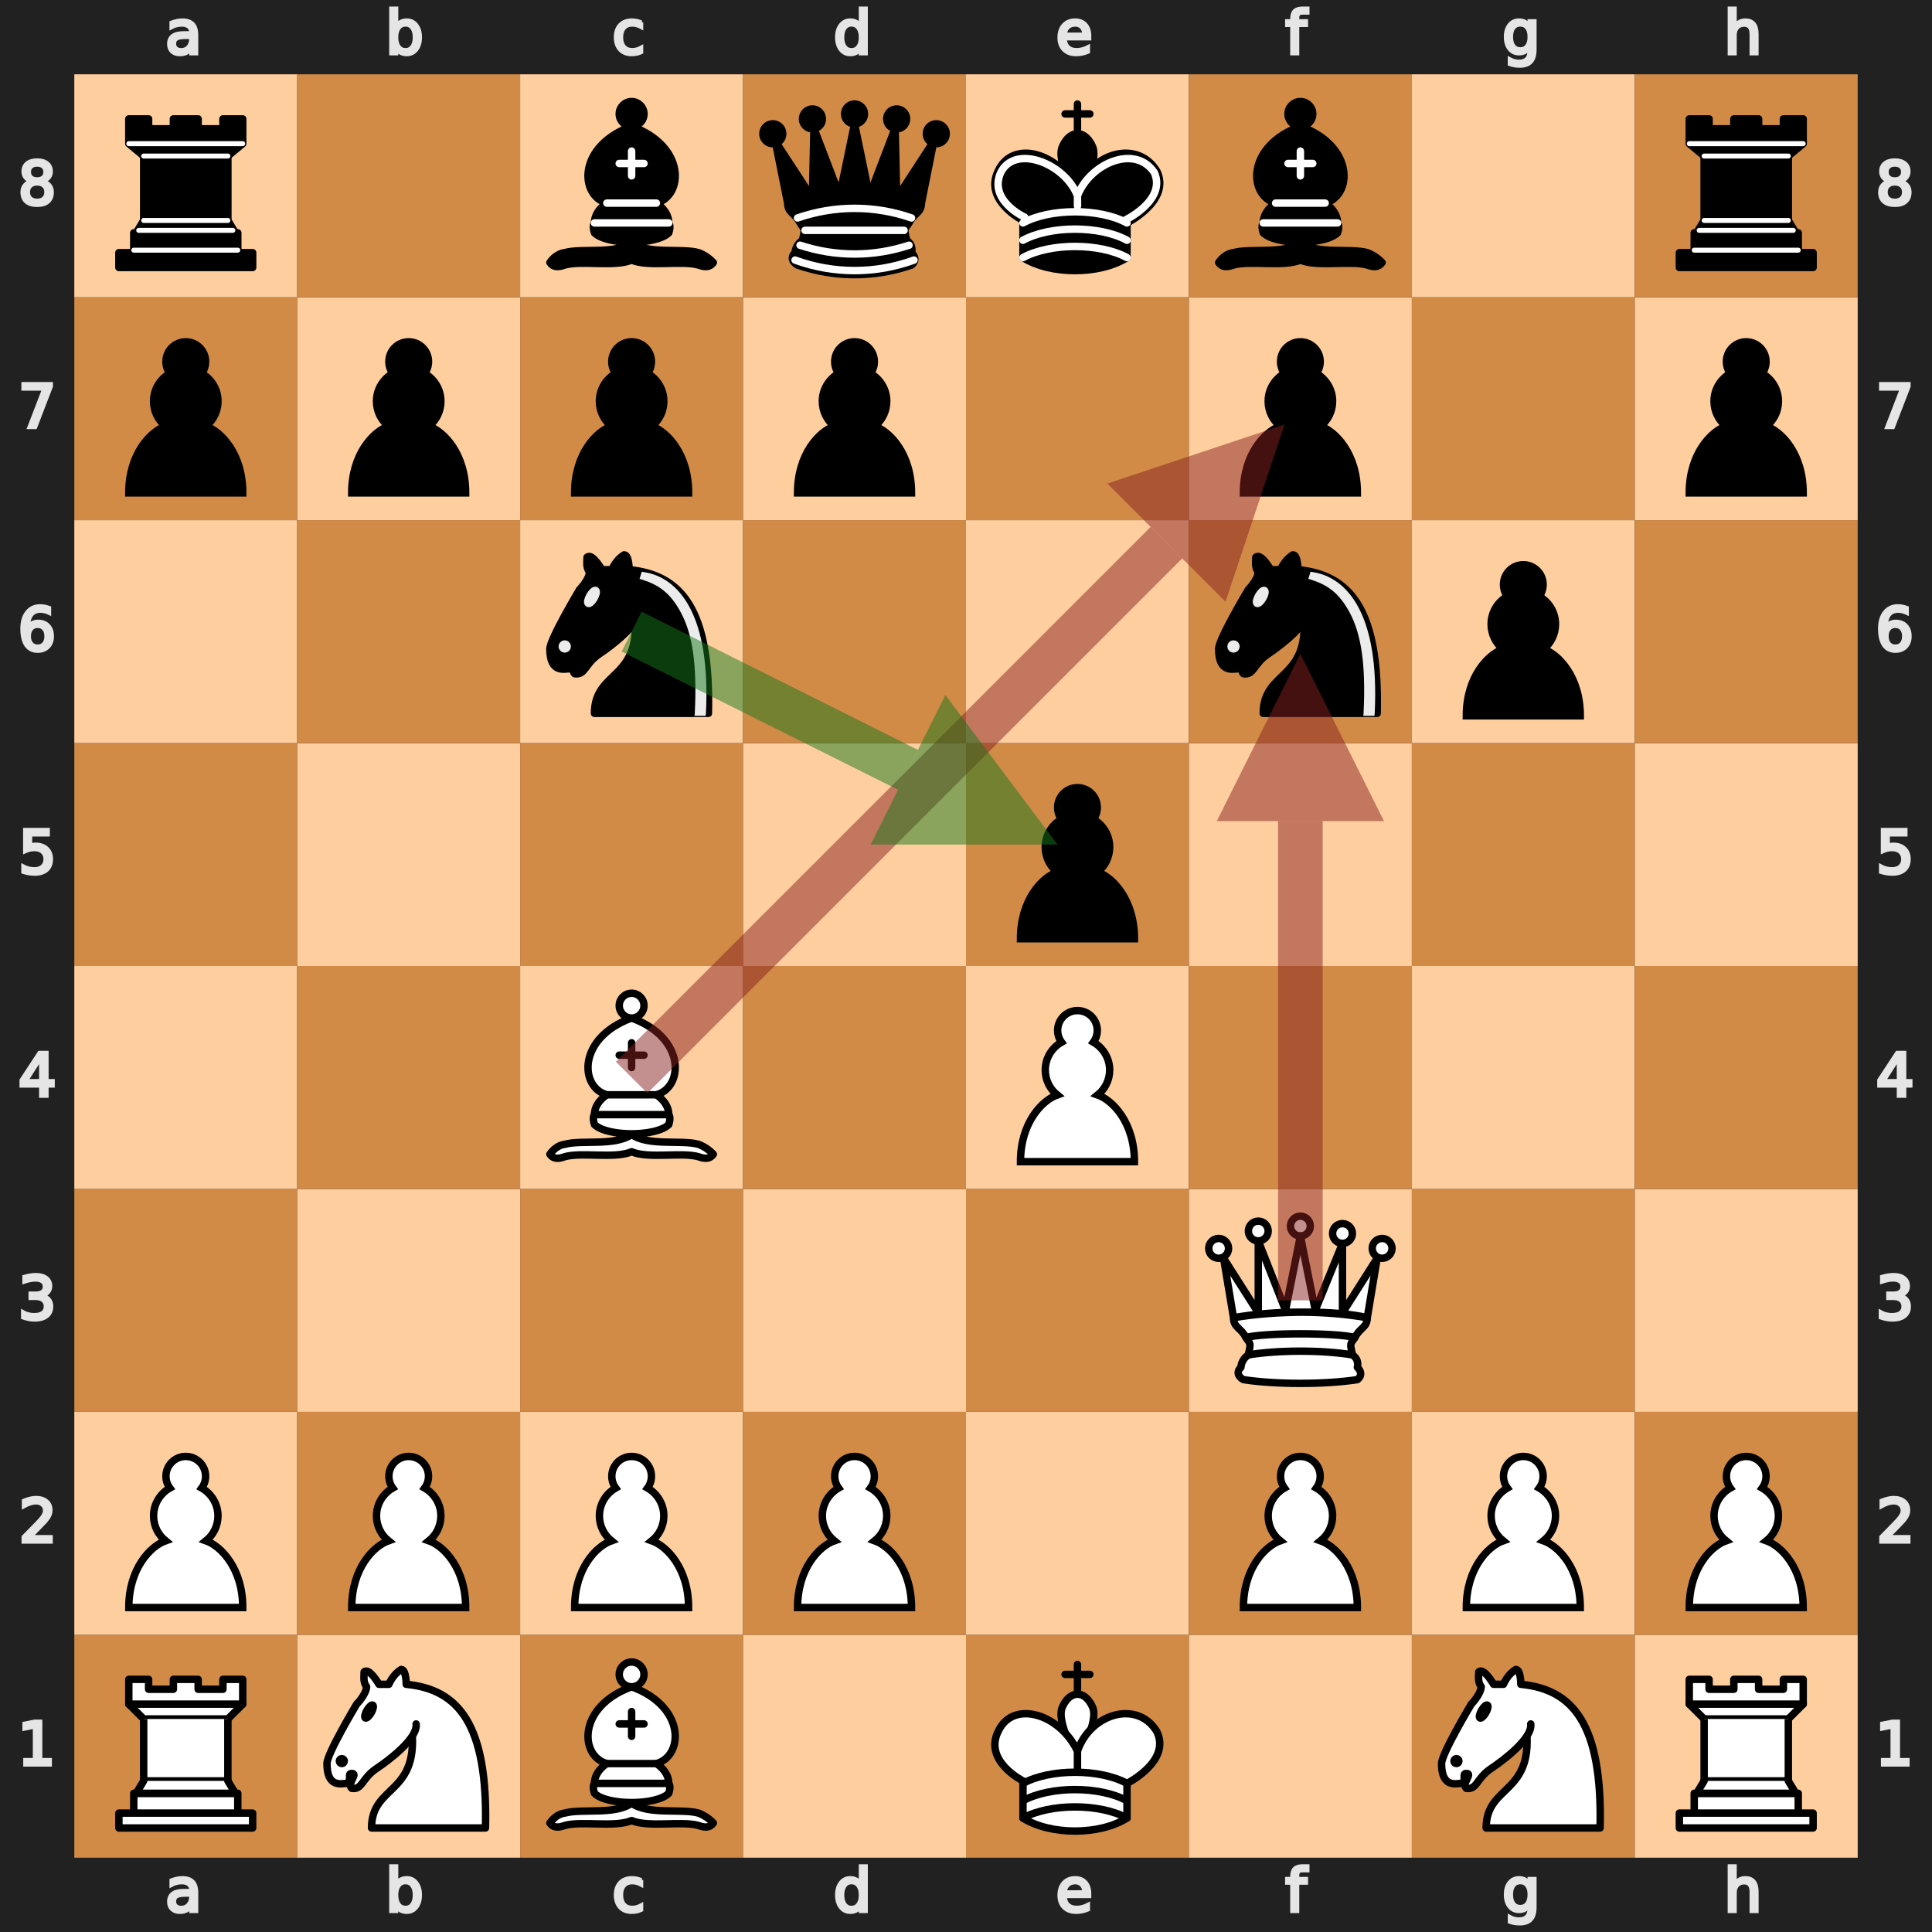
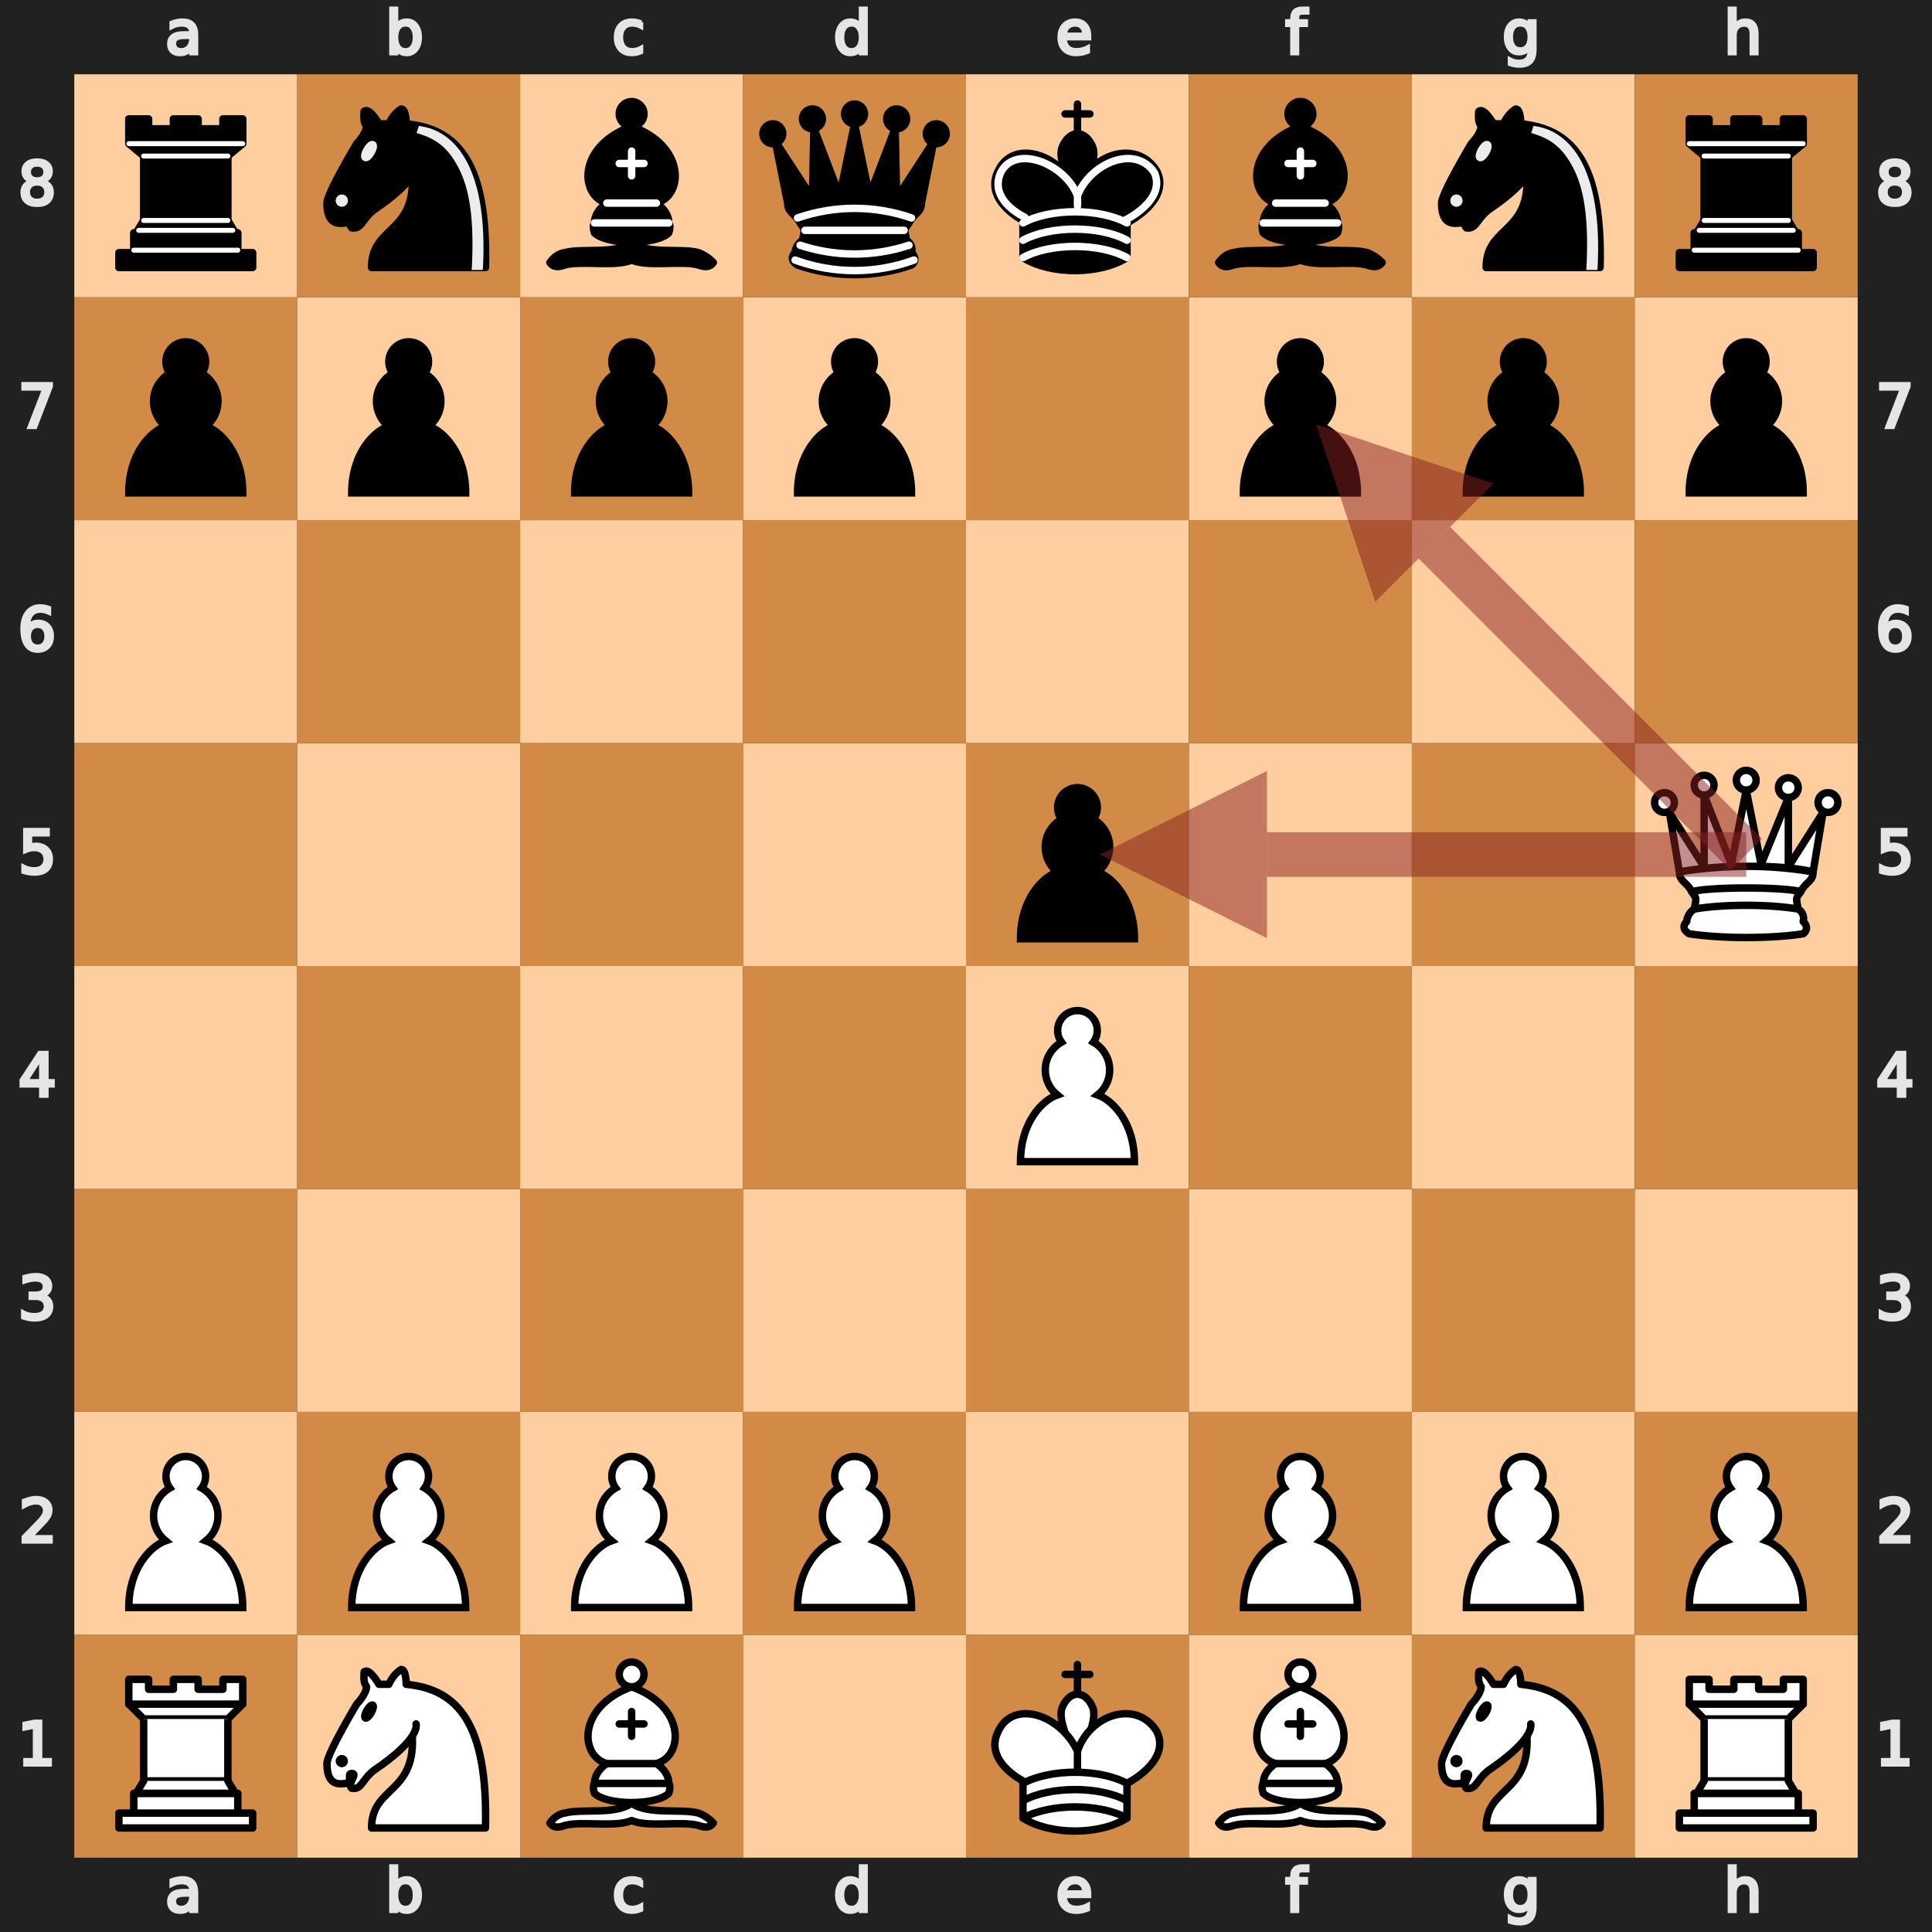
<svg xmlns="http://www.w3.org/2000/svg" xmlns:xlink="http://www.w3.org/1999/xlink" version="1.2" baseProfile="tiny" viewBox="0 0 390 390">
  <defs>
    <g id="white-pawn" class="white pawn">
      <path d="M22.5 9c-2.21 0-4 1.79-4 4 0 .89.29 1.71.78 2.38C17.33 16.5 16 18.59 16 21c0 2.03.94 3.84 2.41 5.03-3 1.06-7.41 5.55-7.41 13.47h23c0-7.92-4.41-12.41-7.41-13.47 1.47-1.19 2.41-3 2.41-5.03 0-2.41-1.33-4.5-3.28-5.62.49-.67.78-1.49.78-2.38 0-2.21-1.79-4-4-4z" fill="#fff" stroke="#000" stroke-width="1.5" stroke-linecap="round" />
    </g>
    <g id="white-knight" class="white knight" fill="none" fill-rule="evenodd" stroke="#000" stroke-width="1.5" stroke-linecap="round" stroke-linejoin="round">
      <path d="M 22,10 C 32.5,11 38.5,18 38,39 L 15,39 C 15,30 25,32.5 23,18" style="fill:#ffffff; stroke:#000000;" />
      <path d="M 24,18 C 24.38,20.91 18.45,25.37 16,27 C 13,29 13.18,31.34 11,31 C 9.958,30.06 12.41,27.96 11,28 C 10,28 11.19,29.23 10,30 C 9,30 5.997,31 6,26 C 6,24 12,14 12,14 C 12,14 13.89,12.1 14,10.5 C 13.27,9.506 13.5,8.5 13.5,7.5 C 14.5,6.5 16.5,10 16.5,10 L 18.5,10 C 18.5,10 19.28,8.008 21,7 C 22,7 22,10 22,10" style="fill:#ffffff; stroke:#000000;" />
      <path d="M 9.5 25.5 A 0.5 0.5 0 1 1 8.5,25.5 A 0.5 0.5 0 1 1 9.5 25.5 z" style="fill:#000000; stroke:#000000;" />
      <path d="M 15 15.5 A 0.5 1.5 0 1 1 14,15.5 A 0.5 1.5 0 1 1 15 15.5 z" transform="matrix(0.866,0.5,-0.5,0.866,9.693,-5.173)" style="fill:#000000; stroke:#000000;" />
    </g>
    <g id="white-bishop" class="white bishop" fill="none" fill-rule="evenodd" stroke="#000" stroke-width="1.5" stroke-linecap="round" stroke-linejoin="round">
      <g fill="#fff" stroke-linecap="butt">
        <path d="M9 36c3.39-.97 10.11.43 13.5-2 3.39 2.43 10.11 1.03 13.5 2 0 0 1.65.54 3 2-.68.97-1.65.99-3 .5-3.39-.97-10.11.46-13.5-1-3.39 1.46-10.11.03-13.5 1-1.354.49-2.323.47-3-.5 1.354-1.94 3-2 3-2zM15 32c2.5 2.5 12.5 2.5 15 0 .5-1.5 0-2 0-2 0-2.5-2.5-4-2.5-4 5.5-1.5 6-11.5-5-15.5-11 4-10.5 14-5 15.5 0 0-2.5 1.5-2.5 4 0 0-.5.5 0 2zM25 8a2.5 2.5 0 1 1-5 0 2.5 2.5 0 1 1 5 0z" />
      </g>
      <path d="M17.5 26h10M15 30h15m-7.5-14.5v5M20 18h5" stroke-linejoin="miter" />
    </g>
    <g id="white-rook" class="white rook" fill="#fff" fill-rule="evenodd" stroke="#000" stroke-width="1.5" stroke-linecap="round" stroke-linejoin="round">
      <path d="M9 39h27v-3H9v3zM12 36v-4h21v4H12zM11 14V9h4v2h5V9h5v2h5V9h4v5" stroke-linecap="butt" />
      <path d="M34 14l-3 3H14l-3-3" />
      <path d="M31 17v12.5H14V17" stroke-linecap="butt" stroke-linejoin="miter" />
      <path d="M31 29.5l1.5 2.5h-20l1.5-2.5" />
      <path d="M11 14h23" fill="none" stroke-linejoin="miter" />
    </g>
    <g id="white-queen" class="white queen" fill="#fff" fill-rule="evenodd" stroke="#000" stroke-width="1.5" stroke-linecap="round" stroke-linejoin="round">
      <path d="M8 12a2 2 0 1 1-4 0 2 2 0 1 1 4 0zM24.5 7.5a2 2 0 1 1-4 0 2 2 0 1 1 4 0zM41 12a2 2 0 1 1-4 0 2 2 0 1 1 4 0zM16 8.5a2 2 0 1 1-4 0 2 2 0 1 1 4 0zM33 9a2 2 0 1 1-4 0 2 2 0 1 1 4 0z" />
      <path d="M9 26c8.5-1.5 21-1.5 27 0l2-12-7 11V11l-5.5 13.5-3-15-3 15-5.5-14V25L7 14l2 12zM9 26c0 2 1.5 2 2.5 4 1 1.5 1 1 .5 3.5-1.5 1-1.5 2.5-1.5 2.5-1.5 1.5.5 2.5.5 2.5 6.5 1 16.5 1 23 0 0 0 1.5-1 0-2.5 0 0 .5-1.5-1-2.5-.5-2.5-.5-2 .5-3.5 1-2 2.5-2 2.5-4-8.5-1.5-18.5-1.5-27 0z" stroke-linecap="butt" />
      <path d="M11.5 30c3.5-1 18.5-1 22 0M12 33.5c6-1 15-1 21 0" fill="none" />
    </g>
    <g id="white-king" class="white king" fill="none" fill-rule="evenodd" stroke="#000" stroke-width="1.5" stroke-linecap="round" stroke-linejoin="round">
      <path d="M22.5 11.63V6M20 8h5" stroke-linejoin="miter" />
      <path d="M22.5 25s4.5-7.5 3-10.5c0 0-1-2.5-3-2.5s-3 2.5-3 2.5c-1.5 3 3 10.5 3 10.5" fill="#fff" stroke-linecap="butt" stroke-linejoin="miter" />
      <path d="M11.5 37c5.5 3.5 15.5 3.5 21 0v-7s9-4.5 6-10.5c-4-6.5-13.5-3.5-16 4V27v-3.5c-3.5-7.5-13-10.5-16-4-3 6 5 10 5 10V37z" fill="#fff" />
      <path d="M11.5 30c5.5-3 15.5-3 21 0m-21 3.5c5.5-3 15.5-3 21 0m-21 3.5c5.5-3 15.5-3 21 0" />
    </g>
    <g id="black-pawn" class="black pawn">
      <path d="M22.5 9c-2.21 0-4 1.79-4 4 0 .89.29 1.71.78 2.38C17.33 16.5 16 18.59 16 21c0 2.03.94 3.84 2.41 5.03-3 1.06-7.41 5.55-7.41 13.47h23c0-7.92-4.41-12.41-7.41-13.47 1.47-1.19 2.41-3 2.41-5.03 0-2.41-1.33-4.5-3.28-5.62.49-.67.78-1.49.78-2.38 0-2.21-1.79-4-4-4z" stroke="#000" stroke-width="1.5" stroke-linecap="round" />
    </g>
    <g id="black-knight" class="black knight" fill="none" fill-rule="evenodd" stroke="#000" stroke-width="1.5" stroke-linecap="round" stroke-linejoin="round">
      <path d="M 22,10 C 32.5,11 38.5,18 38,39 L 15,39 C 15,30 25,32.5 23,18" style="fill:#000000; stroke:#000000;" />
      <path d="M 24,18 C 24.38,20.91 18.45,25.37 16,27 C 13,29 13.18,31.34 11,31 C 9.958,30.06 12.41,27.96 11,28 C 10,28 11.19,29.23 10,30 C 9,30 5.997,31 6,26 C 6,24 12,14 12,14 C 12,14 13.89,12.1 14,10.5 C 13.27,9.506 13.5,8.5 13.5,7.5 C 14.5,6.5 16.5,10 16.5,10 L 18.5,10 C 18.5,10 19.28,8.008 21,7 C 22,7 22,10 22,10" style="fill:#000000; stroke:#000000;" />
      <path d="M 9.5 25.5 A 0.5 0.5 0 1 1 8.5,25.5 A 0.5 0.5 0 1 1 9.5 25.5 z" style="fill:#ececec; stroke:#ececec;" />
      <path d="M 15 15.5 A 0.5 1.5 0 1 1 14,15.5 A 0.5 1.5 0 1 1 15 15.5 z" transform="matrix(0.866,0.5,-0.5,0.866,9.693,-5.173)" style="fill:#ececec; stroke:#ececec;" />
      <path d="M 24.55,10.4 L 24.1,11.85 L 24.6,12 C 27.75,13 30.25,14.49 32.5,18.75 C 34.75,23.01 35.75,29.06 35.25,39 L 35.2,39.5 L 37.45,39.5 L 37.5,39 C 38,28.94 36.62,22.15 34.25,17.66 C 31.88,13.17 28.46,11.02 25.06,10.5 L 24.55,10.4 z " style="fill:#ececec; stroke:none;" />
    </g>
    <g id="black-bishop" class="black bishop" fill="none" fill-rule="evenodd" stroke="#000" stroke-width="1.5" stroke-linecap="round" stroke-linejoin="round">
      <path d="M9 36c3.39-.97 10.11.43 13.5-2 3.39 2.43 10.11 1.03 13.5 2 0 0 1.65.54 3 2-.68.97-1.65.99-3 .5-3.39-.97-10.11.46-13.5-1-3.39 1.46-10.11.03-13.5 1-1.354.49-2.323.47-3-.5 1.354-1.94 3-2 3-2zm6-4c2.5 2.5 12.5 2.5 15 0 .5-1.5 0-2 0-2 0-2.5-2.5-4-2.5-4 5.5-1.5 6-11.5-5-15.5-11 4-10.5 14-5 15.5 0 0-2.5 1.5-2.5 4 0 0-.5.5 0 2zM25 8a2.5 2.5 0 1 1-5 0 2.5 2.5 0 1 1 5 0z" fill="#000" stroke-linecap="butt" />
      <path d="M17.5 26h10M15 30h15m-7.5-14.5v5M20 18h5" stroke="#fff" stroke-linejoin="miter" />
    </g>
    <g id="black-rook" class="black rook" fill="#000" fill-rule="evenodd" stroke="#000" stroke-width="1.5" stroke-linecap="round" stroke-linejoin="round">
      <path d="M9 39h27v-3H9v3zM12.5 32l1.5-2.5h17l1.5 2.5h-20zM12 36v-4h21v4H12z" stroke-linecap="butt" />
      <path d="M14 29.5v-13h17v13H14z" stroke-linecap="butt" stroke-linejoin="miter" />
      <path d="M14 16.5L11 14h23l-3 2.5H14zM11 14V9h4v2h5V9h5v2h5V9h4v5H11z" stroke-linecap="butt" />
      <path d="M12 35.5h21M13 31.5h19M14 29.5h17M14 16.5h17M11 14h23" fill="none" stroke="#fff" stroke-width="1" stroke-linejoin="miter" />
    </g>
    <g id="black-queen" class="black queen" fill="#000" fill-rule="evenodd" stroke="#000" stroke-width="1.5" stroke-linecap="round" stroke-linejoin="round">
      <g fill="#000" stroke="none">
        <circle cx="6" cy="12" r="2.75" />
        <circle cx="14" cy="9" r="2.75" />
        <circle cx="22.5" cy="8" r="2.75" />
        <circle cx="31" cy="9" r="2.75" />
        <circle cx="39" cy="12" r="2.75" />
      </g>
      <path d="M9 26c8.5-1.5 21-1.5 27 0l2.5-12.5L31 25l-.3-14.1-5.2 13.6-3-14.5-3 14.5-5.2-13.6L14 25 6.5 13.5 9 26zM9 26c0 2 1.5 2 2.5 4 1 1.5 1 1 .5 3.5-1.5 1-1.5 2.5-1.5 2.5-1.5 1.5.5 2.5.5 2.5 6.5 1 16.5 1 23 0 0 0 1.5-1 0-2.5 0 0 .5-1.5-1-2.5-.5-2.5-.5-2 .5-3.5 1-2 2.5-2 2.5-4-8.5-1.5-18.5-1.5-27 0z" stroke-linecap="butt" />
      <path d="M11 38.5a35 35 1 0 0 23 0" fill="none" stroke-linecap="butt" />
      <path d="M11 29a35 35 1 0 1 23 0M12.5 31.5h20M11.5 34.5a35 35 1 0 0 22 0M10.5 37.5a35 35 1 0 0 24 0" fill="none" stroke="#fff" />
    </g>
    <g id="black-king" class="black king" fill="none" fill-rule="evenodd" stroke="#000" stroke-width="1.5" stroke-linecap="round" stroke-linejoin="round">
      <path d="M22.5 11.63V6" stroke-linejoin="miter" />
      <path d="M22.5 25s4.5-7.5 3-10.5c0 0-1-2.5-3-2.5s-3 2.5-3 2.5c-1.5 3 3 10.5 3 10.5" fill="#000" stroke-linecap="butt" stroke-linejoin="miter" />
      <path d="M11.5 37c5.5 3.5 15.5 3.5 21 0v-7s9-4.5 6-10.5c-4-6.5-13.5-3.5-16 4V27v-3.5c-3.5-7.5-13-10.5-16-4-3 6 5 10 5 10V37z" fill="#000" />
      <path d="M20 8h5" stroke-linejoin="miter" />
      <path d="M32 29.5s8.5-4 6.03-9.65C34.15 14 25 18 22.5 24.5l.01 2.1-.01-2.1C20 18 9.906 14 6.997 19.85c-2.497 5.65 4.853 9 4.853 9M11.5 30c5.5-3 15.5-3 21 0m-21 3.5c5.5-3 15.5-3 21 0m-21 3.5c5.5-3 15.5-3 21 0" stroke="#fff" />
    </g>
  </defs>
  <rect x="0" y="0" width="390" height="390" fill="#212121" />
  <g transform="translate(20, 0) scale(0.75, 0.75)" fill="#e5e5e5" stroke="#e5e5e5">
    <path d="M23.328 10.016q-1.742 0-2.414.398-.672.398-.672 1.36 0 .765.5 1.218.508.445 1.375.445 1.196 0 1.914-.843.727-.852.727-2.258v-.32zm2.867-.594v4.992h-1.437v-1.328q-.492.797-1.227 1.18-.734.375-1.797.375-1.343 0-2.14-.75-.79-.758-.79-2.024 0-1.476.985-2.226.992-.75 2.953-.75h2.016V8.75q0-.992-.656-1.531-.649-.547-1.829-.547-.75 0-1.46.18-.711.18-1.368.539V6.062q.79-.304 1.532-.453.742-.156 1.445-.156 1.898 0 2.836.984.937.985.937 2.985z" />
  </g>
  <g transform="translate(20, 375) scale(0.75, 0.75)" fill="#e5e5e5" stroke="#e5e5e5">
    <path d="M23.328 10.016q-1.742 0-2.414.398-.672.398-.672 1.36 0 .765.5 1.218.508.445 1.375.445 1.196 0 1.914-.843.727-.852.727-2.258v-.32zm2.867-.594v4.992h-1.437v-1.328q-.492.797-1.227 1.18-.734.375-1.797.375-1.343 0-2.14-.75-.79-.758-.79-2.024 0-1.476.985-2.226.992-.75 2.953-.75h2.016V8.75q0-.992-.656-1.531-.649-.547-1.829-.547-.75 0-1.46.18-.711.18-1.368.539V6.062q.79-.304 1.532-.453.742-.156 1.445-.156 1.898 0 2.836.984.937.985.937 2.985z" />
  </g>
  <g transform="translate(65, 0) scale(0.75, 0.75)" fill="#e5e5e5" stroke="#e5e5e5">
    <path d="M24.922 10.047q0-1.586-.656-2.485-.649-.906-1.79-.906-1.14 0-1.796.906-.649.899-.649 2.485 0 1.586.649 2.492.656.898 1.797.898 1.14 0 1.789-.898.656-.906.656-2.492zm-4.89-3.055q.452-.781 1.14-1.156.695-.383 1.656-.383 1.594 0 2.586 1.266 1 1.265 1 3.328 0 2.062-1 3.328-.992 1.266-2.586 1.266-.96 0-1.656-.375-.688-.383-1.14-1.164v1.312h-1.446V2.258h1.445z" />
  </g>
  <g transform="translate(65, 375) scale(0.75, 0.75)" fill="#e5e5e5" stroke="#e5e5e5">
    <path d="M24.922 10.047q0-1.586-.656-2.485-.649-.906-1.79-.906-1.14 0-1.796.906-.649.899-.649 2.485 0 1.586.649 2.492.656.898 1.797.898 1.14 0 1.789-.898.656-.906.656-2.492zm-4.89-3.055q.452-.781 1.14-1.156.695-.383 1.656-.383 1.594 0 2.586 1.266 1 1.265 1 3.328 0 2.062-1 3.328-.992 1.266-2.586 1.266-.96 0-1.656-.375-.688-.383-1.14-1.164v1.312h-1.446V2.258h1.445z" />
  </g>
  <g transform="translate(110, 0) scale(0.75, 0.75)" fill="#e5e5e5" stroke="#e5e5e5">
    <path d="M25.96 6v1.344q-.608-.336-1.226-.5-.609-.172-1.234-.172-1.398 0-2.172.89-.773.883-.773 2.485 0 1.601.773 2.492.774.883 2.172.883.625 0 1.234-.164.618-.172 1.227-.508v1.328q-.602.281-1.25.422-.64.14-1.367.14-1.977 0-3.14-1.242-1.165-1.242-1.165-3.351 0-2.14 1.172-3.367 1.18-1.227 3.227-1.227.664 0 1.296.14.633.134 1.227.407z" />
  </g>
  <g transform="translate(110, 375) scale(0.75, 0.75)" fill="#e5e5e5" stroke="#e5e5e5">
    <path d="M25.96 6v1.344q-.608-.336-1.226-.5-.609-.172-1.234-.172-1.398 0-2.172.89-.773.883-.773 2.485 0 1.601.773 2.492.774.883 2.172.883.625 0 1.234-.164.618-.172 1.227-.508v1.328q-.602.281-1.25.422-.64.14-1.367.14-1.977 0-3.14-1.242-1.165-1.242-1.165-3.351 0-2.14 1.172-3.367 1.18-1.227 3.227-1.227.664 0 1.296.14.633.134 1.227.407z" />
  </g>
  <g transform="translate(155, 0) scale(0.75, 0.75)" fill="#e5e5e5" stroke="#e5e5e5">
    <path d="M24.973 6.992V2.258h1.437v12.156h-1.437v-1.312q-.453.78-1.149 1.164-.687.375-1.656.375-1.586 0-2.586-1.266-.992-1.266-.992-3.328 0-2.063.992-3.328 1-1.266 2.586-1.266.969 0 1.656.383.696.375 1.149 1.156zm-4.899 3.055q0 1.586.649 2.492.656.898 1.797.898 1.14 0 1.796-.898.657-.906.657-2.492 0-1.586-.657-2.485-.656-.906-1.796-.906-1.141 0-1.797.906-.649.899-.649 2.485z" />
  </g>
  <g transform="translate(155, 375) scale(0.75, 0.75)" fill="#e5e5e5" stroke="#e5e5e5">
    <path d="M24.973 6.992V2.258h1.437v12.156h-1.437v-1.312q-.453.78-1.149 1.164-.687.375-1.656.375-1.586 0-2.586-1.266-.992-1.266-.992-3.328 0-2.063.992-3.328 1-1.266 2.586-1.266.969 0 1.656.383.696.375 1.149 1.156zm-4.899 3.055q0 1.586.649 2.492.656.898 1.797.898 1.14 0 1.796-.898.657-.906.657-2.492 0-1.586-.657-2.485-.656-.906-1.796-.906-1.141 0-1.797.906-.649.899-.649 2.485z" />
  </g>
  <g transform="translate(200, 0) scale(0.75, 0.75)" fill="#e5e5e5" stroke="#e5e5e5">
    <path d="M26.555 9.68v.703h-6.61q.094 1.484.89 2.265.806.774 2.235.774.828 0 1.602-.203.781-.203 1.547-.61v1.36q-.774.328-1.586.5-.813.172-1.649.172-2.093 0-3.32-1.22-1.219-1.218-1.219-3.296 0-2.148 1.157-3.406 1.164-1.266 3.132-1.266 1.766 0 2.79 1.14 1.03 1.134 1.03 3.087zm-1.438-.422q-.015-1.18-.664-1.883-.64-.703-1.703-.703-1.203 0-1.93.68-.718.68-.828 1.914z" />
  </g>
  <g transform="translate(200, 375) scale(0.75, 0.75)" fill="#e5e5e5" stroke="#e5e5e5">
    <path d="M26.555 9.68v.703h-6.61q.094 1.484.89 2.265.806.774 2.235.774.828 0 1.602-.203.781-.203 1.547-.61v1.36q-.774.328-1.586.5-.813.172-1.649.172-2.093 0-3.32-1.22-1.219-1.218-1.219-3.296 0-2.148 1.157-3.406 1.164-1.266 3.132-1.266 1.766 0 2.79 1.14 1.03 1.134 1.03 3.087zm-1.438-.422q-.015-1.18-.664-1.883-.64-.703-1.703-.703-1.203 0-1.93.68-.718.68-.828 1.914z" />
  </g>
  <g transform="translate(245, 0) scale(0.75, 0.75)" fill="#e5e5e5" stroke="#e5e5e5">
    <path d="M25.285 2.258v1.195H23.91q-.773 0-1.078.313-.297.312-.297 1.125v.773h2.367v1.117h-2.367v7.633H21.09V6.781h-1.375V5.664h1.375v-.61q0-1.46.68-2.124.68-.672 2.156-.672z" />
  </g>
  <g transform="translate(245, 375) scale(0.75, 0.75)" fill="#e5e5e5" stroke="#e5e5e5">
    <path d="M25.285 2.258v1.195H23.91q-.773 0-1.078.313-.297.312-.297 1.125v.773h2.367v1.117h-2.367v7.633H21.09V6.781h-1.375V5.664h1.375v-.61q0-1.46.68-2.124.68-.672 2.156-.672z" />
  </g>
  <g transform="translate(290, 0) scale(0.75, 0.75)" fill="#e5e5e5" stroke="#e5e5e5">
    <path d="M24.973 9.937q0-1.562-.649-2.421-.64-.86-1.804-.86-1.157 0-1.805.86-.64.859-.64 2.421 0 1.555.64 2.415.648.859 1.805.859 1.164 0 1.804-.86.649-.859.649-2.414zm1.437 3.391q0 2.234-.992 3.32-.992 1.094-3.04 1.094-.757 0-1.429-.117-.672-.11-1.304-.344v-1.398q.632.344 1.25.508.617.164 1.257.164 1.414 0 2.118-.743.703-.734.703-2.226v-.711q-.446.773-1.141 1.156-.695.383-1.664.383-1.61 0-2.594-1.227-.984-1.226-.984-3.25 0-2.03.984-3.257.985-1.227 2.594-1.227.969 0 1.664.383t1.14 1.156V5.664h1.438z" />
  </g>
  <g transform="translate(290, 375) scale(0.75, 0.75)" fill="#e5e5e5" stroke="#e5e5e5">
    <path d="M24.973 9.937q0-1.562-.649-2.421-.64-.86-1.804-.86-1.157 0-1.805.86-.64.859-.64 2.421 0 1.555.64 2.415.648.859 1.805.859 1.164 0 1.804-.86.649-.859.649-2.414zm1.437 3.391q0 2.234-.992 3.32-.992 1.094-3.04 1.094-.757 0-1.429-.117-.672-.11-1.304-.344v-1.398q.632.344 1.25.508.617.164 1.257.164 1.414 0 2.118-.743.703-.734.703-2.226v-.711q-.446.773-1.141 1.156-.695.383-1.664.383-1.61 0-2.594-1.227-.984-1.226-.984-3.25 0-2.03.984-3.257.985-1.227 2.594-1.227.969 0 1.664.383t1.14 1.156V5.664h1.438z" />
  </g>
  <g transform="translate(335, 0) scale(0.75, 0.75)" fill="#e5e5e5" stroke="#e5e5e5">
    <path d="M26.164 9.133v5.281h-1.437V9.18q0-1.243-.485-1.86-.484-.617-1.453-.617-1.164 0-1.836.742-.672.742-.672 2.024v4.945h-1.445V2.258h1.445v4.765q.516-.789 1.211-1.18.703-.39 1.617-.39 1.508 0 2.282.938.773.93.773 2.742z" />
  </g>
  <g transform="translate(335, 375) scale(0.75, 0.75)" fill="#e5e5e5" stroke="#e5e5e5">
    <path d="M26.164 9.133v5.281h-1.437V9.18q0-1.243-.485-1.86-.484-.617-1.453-.617-1.164 0-1.836.742-.672.742-.672 2.024v4.945h-1.445V2.258h1.445v4.765q.516-.789 1.211-1.18.703-.39 1.617-.39 1.508 0 2.282.938.773.93.773 2.742z" />
  </g>
  <g transform="translate(0, 335) scale(0.75, 0.75)" fill="#e5e5e5" stroke="#e5e5e5">
    <path d="M6.754 26.996h2.578v-8.898l-2.805.562v-1.437l2.79-.563h1.578v10.336h2.578v1.328h-6.72z" />
  </g>
  <g transform="translate(375, 335) scale(0.75, 0.75)" fill="#e5e5e5" stroke="#e5e5e5">
    <path d="M6.754 26.996h2.578v-8.898l-2.805.562v-1.437l2.79-.563h1.578v10.336h2.578v1.328h-6.72z" />
  </g>
  <g transform="translate(0, 290) scale(0.75, 0.75)" fill="#e5e5e5" stroke="#e5e5e5">
    <path d="M8.195 26.996h5.508v1.328H6.297v-1.328q.898-.93 2.445-2.492 1.555-1.57 1.953-2.024.758-.851 1.055-1.437.305-.594.305-1.164 0-.93-.657-1.516-.648-.586-1.695-.586-.742 0-1.57.258-.82.258-1.758.781v-1.593q.953-.383 1.781-.578.828-.196 1.516-.196 1.812 0 2.89.906 1.079.907 1.079 2.422 0 .72-.274 1.368-.265.64-.976 1.515-.196.227-1.243 1.313-1.046 1.078-2.953 3.023z" />
  </g>
  <g transform="translate(375, 290) scale(0.75, 0.75)" fill="#e5e5e5" stroke="#e5e5e5">
    <path d="M8.195 26.996h5.508v1.328H6.297v-1.328q.898-.93 2.445-2.492 1.555-1.57 1.953-2.024.758-.851 1.055-1.437.305-.594.305-1.164 0-.93-.657-1.516-.648-.586-1.695-.586-.742 0-1.57.258-.82.258-1.758.781v-1.593q.953-.383 1.781-.578.828-.196 1.516-.196 1.812 0 2.89.906 1.079.907 1.079 2.422 0 .72-.274 1.368-.265.64-.976 1.515-.196.227-1.243 1.313-1.046 1.078-2.953 3.023z" />
  </g>
  <g transform="translate(0, 245) scale(0.75, 0.75)" fill="#e5e5e5" stroke="#e5e5e5">
    <path d="M11.434 22.035q1.132.242 1.765 1.008.64.766.64 1.89 0 1.727-1.187 2.672-1.187.946-3.375.946-.734 0-1.515-.149-.774-.14-1.602-.43V26.45q.656.383 1.438.578.78.196 1.632.196 1.485 0 2.258-.586.782-.586.782-1.703 0-1.032-.727-1.61-.719-.586-2.008-.586h-1.36v-1.297h1.423q1.164 0 1.78-.46.618-.47.618-1.344 0-.899-.64-1.375-.633-.485-1.82-.485-.65 0-1.391.141-.743.14-1.633.437V16.95q.898-.25 1.68-.375.788-.125 1.484-.125 1.797 0 2.844.82 1.046.813 1.046 2.204 0 .968-.554 1.64-.555.664-1.578.922z" />
  </g>
  <g transform="translate(375, 245) scale(0.75, 0.75)" fill="#e5e5e5" stroke="#e5e5e5">
    <path d="M11.434 22.035q1.132.242 1.765 1.008.64.766.64 1.89 0 1.727-1.187 2.672-1.187.946-3.375.946-.734 0-1.515-.149-.774-.14-1.602-.43V26.45q.656.383 1.438.578.78.196 1.632.196 1.485 0 2.258-.586.782-.586.782-1.703 0-1.032-.727-1.61-.719-.586-2.008-.586h-1.36v-1.297h1.423q1.164 0 1.78-.46.618-.47.618-1.344 0-.899-.64-1.375-.633-.485-1.82-.485-.65 0-1.391.141-.743.14-1.633.437V16.95q.898-.25 1.68-.375.788-.125 1.484-.125 1.797 0 2.844.82 1.046.813 1.046 2.204 0 .968-.554 1.64-.555.664-1.578.922z" />
  </g>
  <g transform="translate(0, 200) scale(0.75, 0.75)" fill="#e5e5e5" stroke="#e5e5e5">
    <path d="M11.016 18.035L7.03 24.262h3.985zm-.414-1.375h1.984v7.602h1.664v1.312h-1.664v2.75h-1.57v-2.75H5.75v-1.523z" />
  </g>
  <g transform="translate(375, 200) scale(0.75, 0.75)" fill="#e5e5e5" stroke="#e5e5e5">
    <path d="M11.016 18.035L7.03 24.262h3.985zm-.414-1.375h1.984v7.602h1.664v1.312h-1.664v2.75h-1.57v-2.75H5.75v-1.523z" />
  </g>
  <g transform="translate(0, 155) scale(0.75, 0.75)" fill="#e5e5e5" stroke="#e5e5e5">
    <path d="M6.719 16.66h6.195v1.328h-4.75v2.86q.344-.118.688-.172.343-.063.687-.063 1.953 0 3.094 1.07 1.14 1.07 1.14 2.899 0 1.883-1.171 2.93-1.172 1.039-3.305 1.039-.735 0-1.5-.125-.758-.125-1.57-.375v-1.586q.703.383 1.453.57.75.188 1.586.188 1.351 0 2.14-.711.79-.711.79-1.93 0-1.219-.79-1.93-.789-.71-2.14-.71-.633 0-1.266.14-.625.14-1.281.438z" />
  </g>
  <g transform="translate(375, 155) scale(0.75, 0.75)" fill="#e5e5e5" stroke="#e5e5e5">
    <path d="M6.719 16.66h6.195v1.328h-4.75v2.86q.344-.118.688-.172.343-.063.687-.063 1.953 0 3.094 1.07 1.14 1.07 1.14 2.899 0 1.883-1.171 2.93-1.172 1.039-3.305 1.039-.735 0-1.5-.125-.758-.125-1.57-.375v-1.586q.703.383 1.453.57.75.188 1.586.188 1.351 0 2.14-.711.79-.711.79-1.93 0-1.219-.79-1.93-.789-.71-2.14-.71-.633 0-1.266.14-.625.14-1.281.438z" />
  </g>
  <g transform="translate(0, 110) scale(0.75, 0.75)" fill="#e5e5e5" stroke="#e5e5e5">
    <path d="M10.137 21.863q-1.063 0-1.688.727-.617.726-.617 1.992 0 1.258.617 1.992.625.727 1.688.727 1.062 0 1.68-.727.624-.734.624-1.992 0-1.266-.625-1.992-.617-.727-1.68-.727zm3.133-4.945v1.437q-.594-.28-1.204-.43-.601-.148-1.195-.148-1.562 0-2.39 1.055-.82 1.055-.938 3.188.46-.68 1.156-1.04.696-.367 1.531-.367 1.758 0 2.774 1.07 1.023 1.063 1.023 2.899 0 1.797-1.062 2.883-1.063 1.086-2.828 1.086-2.024 0-3.094-1.547-1.07-1.555-1.07-4.5 0-2.766 1.312-4.406 1.313-1.649 3.524-1.649.593 0 1.195.117.61.118 1.266.352z" />
  </g>
  <g transform="translate(375, 110) scale(0.75, 0.75)" fill="#e5e5e5" stroke="#e5e5e5">
    <path d="M10.137 21.863q-1.063 0-1.688.727-.617.726-.617 1.992 0 1.258.617 1.992.625.727 1.688.727 1.062 0 1.68-.727.624-.734.624-1.992 0-1.266-.625-1.992-.617-.727-1.68-.727zm3.133-4.945v1.437q-.594-.28-1.204-.43-.601-.148-1.195-.148-1.562 0-2.39 1.055-.82 1.055-.938 3.188.46-.68 1.156-1.04.696-.367 1.531-.367 1.758 0 2.774 1.07 1.023 1.063 1.023 2.899 0 1.797-1.062 2.883-1.063 1.086-2.828 1.086-2.024 0-3.094-1.547-1.07-1.555-1.07-4.5 0-2.766 1.312-4.406 1.313-1.649 3.524-1.649.593 0 1.195.117.61.118 1.266.352z" />
  </g>
  <g transform="translate(0, 65) scale(0.75, 0.75)" fill="#e5e5e5" stroke="#e5e5e5">
    <path d="M6.25 16.66h7.5v.672L9.516 28.324H7.867l3.985-10.336H6.25z" />
  </g>
  <g transform="translate(375, 65) scale(0.75, 0.75)" fill="#e5e5e5" stroke="#e5e5e5">
    <path d="M6.25 16.66h7.5v.672L9.516 28.324H7.867l3.985-10.336H6.25z" />
  </g>
  <g transform="translate(0, 20) scale(0.75, 0.75)" fill="#e5e5e5" stroke="#e5e5e5">
    <path d="M10 22.785q-1.125 0-1.773.602-.641.601-.641 1.656t.64 1.656q.649.602 1.774.602t1.773-.602q.649-.61.649-1.656 0-1.055-.649-1.656-.64-.602-1.773-.602zm-1.578-.672q-1.016-.25-1.586-.945-.563-.695-.563-1.695 0-1.399.993-2.211 1-.813 2.734-.813 1.742 0 2.734.813.993.812.993 2.21 0 1-.57 1.696-.563.695-1.571.945 1.14.266 1.773 1.04.641.773.641 1.89 0 1.695-1.04 2.602-1.03.906-2.96.906t-2.969-.906Q6 26.738 6 25.043q0-1.117.64-1.89.641-.774 1.782-1.04zm-.578-2.492q0 .906.562 1.414.57.508 1.594.508 1.016 0 1.586-.508.578-.508.578-1.414 0-.906-.578-1.414-.57-.508-1.586-.508-1.023 0-1.594.508-.562.508-.562 1.414z" />
  </g>
  <g transform="translate(375, 20) scale(0.75, 0.75)" fill="#e5e5e5" stroke="#e5e5e5">
    <path d="M10 22.785q-1.125 0-1.773.602-.641.601-.641 1.656t.64 1.656q.649.602 1.774.602t1.773-.602q.649-.61.649-1.656 0-1.055-.649-1.656-.64-.602-1.773-.602zm-1.578-.672q-1.016-.25-1.586-.945-.563-.695-.563-1.695 0-1.399.993-2.211 1-.813 2.734-.813 1.742 0 2.734.813.993.812.993 2.21 0 1-.57 1.696-.563.695-1.571.945 1.14.266 1.773 1.04.641.773.641 1.89 0 1.695-1.04 2.602-1.03.906-2.96.906t-2.969-.906Q6 26.738 6 25.043q0-1.117.64-1.89.641-.774 1.782-1.04zm-.578-2.492q0 .906.562 1.414.57.508 1.594.508 1.016 0 1.586-.508.578-.508.578-1.414 0-.906-.578-1.414-.57-.508-1.586-.508-1.023 0-1.594.508-.562.508-.562 1.414z" />
  </g>
  <rect x="15" y="330" width="45" height="45" class="square dark a1" stroke="none" fill="#d18b47" />
  <rect x="60" y="330" width="45" height="45" class="square light b1" stroke="none" fill="#ffce9e" />
  <rect x="105" y="330" width="45" height="45" class="square dark c1" stroke="none" fill="#d18b47" />
  <rect x="150" y="330" width="45" height="45" class="square light d1" stroke="none" fill="#ffce9e" />
  <rect x="195" y="330" width="45" height="45" class="square dark e1" stroke="none" fill="#d18b47" />
  <rect x="240" y="330" width="45" height="45" class="square light f1" stroke="none" fill="#ffce9e" />
  <rect x="285" y="330" width="45" height="45" class="square dark g1" stroke="none" fill="#d18b47" />
  <rect x="330" y="330" width="45" height="45" class="square light h1" stroke="none" fill="#ffce9e" />
  <rect x="15" y="285" width="45" height="45" class="square light a2" stroke="none" fill="#ffce9e" />
  <rect x="60" y="285" width="45" height="45" class="square dark b2" stroke="none" fill="#d18b47" />
  <rect x="105" y="285" width="45" height="45" class="square light c2" stroke="none" fill="#ffce9e" />
  <rect x="150" y="285" width="45" height="45" class="square dark d2" stroke="none" fill="#d18b47" />
  <rect x="195" y="285" width="45" height="45" class="square light e2" stroke="none" fill="#ffce9e" />
  <rect x="240" y="285" width="45" height="45" class="square dark f2" stroke="none" fill="#d18b47" />
  <rect x="285" y="285" width="45" height="45" class="square light g2" stroke="none" fill="#ffce9e" />
  <rect x="330" y="285" width="45" height="45" class="square dark h2" stroke="none" fill="#d18b47" />
  <rect x="15" y="240" width="45" height="45" class="square dark a3" stroke="none" fill="#d18b47" />
  <rect x="60" y="240" width="45" height="45" class="square light b3" stroke="none" fill="#ffce9e" />
  <rect x="105" y="240" width="45" height="45" class="square dark c3" stroke="none" fill="#d18b47" />
  <rect x="150" y="240" width="45" height="45" class="square light d3" stroke="none" fill="#ffce9e" />
  <rect x="195" y="240" width="45" height="45" class="square dark e3" stroke="none" fill="#d18b47" />
  <rect x="240" y="240" width="45" height="45" class="square light f3" stroke="none" fill="#ffce9e" />
  <rect x="285" y="240" width="45" height="45" class="square dark g3" stroke="none" fill="#d18b47" />
  <rect x="330" y="240" width="45" height="45" class="square light h3" stroke="none" fill="#ffce9e" />
  <rect x="15" y="195" width="45" height="45" class="square light a4" stroke="none" fill="#ffce9e" />
  <rect x="60" y="195" width="45" height="45" class="square dark b4" stroke="none" fill="#d18b47" />
  <rect x="105" y="195" width="45" height="45" class="square light c4" stroke="none" fill="#ffce9e" />
  <rect x="150" y="195" width="45" height="45" class="square dark d4" stroke="none" fill="#d18b47" />
  <rect x="195" y="195" width="45" height="45" class="square light e4" stroke="none" fill="#ffce9e" />
  <rect x="240" y="195" width="45" height="45" class="square dark f4" stroke="none" fill="#d18b47" />
  <rect x="285" y="195" width="45" height="45" class="square light g4" stroke="none" fill="#ffce9e" />
  <rect x="330" y="195" width="45" height="45" class="square dark h4" stroke="none" fill="#d18b47" />
  <rect x="15" y="150" width="45" height="45" class="square dark a5" stroke="none" fill="#d18b47" />
  <rect x="60" y="150" width="45" height="45" class="square light b5" stroke="none" fill="#ffce9e" />
  <rect x="105" y="150" width="45" height="45" class="square dark c5" stroke="none" fill="#d18b47" />
  <rect x="150" y="150" width="45" height="45" class="square light d5" stroke="none" fill="#ffce9e" />
  <rect x="195" y="150" width="45" height="45" class="square dark e5" stroke="none" fill="#d18b47" />
  <rect x="240" y="150" width="45" height="45" class="square light f5" stroke="none" fill="#ffce9e" />
  <rect x="285" y="150" width="45" height="45" class="square dark g5" stroke="none" fill="#d18b47" />
  <rect x="330" y="150" width="45" height="45" class="square light h5" stroke="none" fill="#ffce9e" />
  <rect x="15" y="105" width="45" height="45" class="square light a6" stroke="none" fill="#ffce9e" />
  <rect x="60" y="105" width="45" height="45" class="square dark b6" stroke="none" fill="#d18b47" />
  <rect x="105" y="105" width="45" height="45" class="square light c6" stroke="none" fill="#ffce9e" />
  <rect x="150" y="105" width="45" height="45" class="square dark d6" stroke="none" fill="#d18b47" />
  <rect x="195" y="105" width="45" height="45" class="square light e6" stroke="none" fill="#ffce9e" />
  <rect x="240" y="105" width="45" height="45" class="square dark f6" stroke="none" fill="#d18b47" />
  <rect x="285" y="105" width="45" height="45" class="square light g6" stroke="none" fill="#ffce9e" />
  <rect x="330" y="105" width="45" height="45" class="square dark h6" stroke="none" fill="#d18b47" />
  <rect x="15" y="60" width="45" height="45" class="square dark a7" stroke="none" fill="#d18b47" />
  <rect x="60" y="60" width="45" height="45" class="square light b7" stroke="none" fill="#ffce9e" />
  <rect x="105" y="60" width="45" height="45" class="square dark c7" stroke="none" fill="#d18b47" />
  <rect x="150" y="60" width="45" height="45" class="square light d7" stroke="none" fill="#ffce9e" />
  <rect x="195" y="60" width="45" height="45" class="square dark e7" stroke="none" fill="#d18b47" />
  <rect x="240" y="60" width="45" height="45" class="square light f7" stroke="none" fill="#ffce9e" />
  <rect x="285" y="60" width="45" height="45" class="square dark g7" stroke="none" fill="#d18b47" />
  <rect x="330" y="60" width="45" height="45" class="square light h7" stroke="none" fill="#ffce9e" />
  <rect x="15" y="15" width="45" height="45" class="square light a8" stroke="none" fill="#ffce9e" />
  <rect x="60" y="15" width="45" height="45" class="square dark b8" stroke="none" fill="#d18b47" />
  <rect x="105" y="15" width="45" height="45" class="square light c8" stroke="none" fill="#ffce9e" />
  <rect x="150" y="15" width="45" height="45" class="square dark d8" stroke="none" fill="#d18b47" />
  <rect x="195" y="15" width="45" height="45" class="square light e8" stroke="none" fill="#ffce9e" />
  <rect x="240" y="15" width="45" height="45" class="square dark f8" stroke="none" fill="#d18b47" />
  <rect x="285" y="15" width="45" height="45" class="square light g8" stroke="none" fill="#ffce9e" />
  <rect x="330" y="15" width="45" height="45" class="square dark h8" stroke="none" fill="#d18b47" />
  <use href="#white-rook" xlink:href="#white-rook" transform="translate(15, 330)" />
  <use href="#white-knight" xlink:href="#white-knight" transform="translate(60, 330)" />
  <use href="#white-bishop" xlink:href="#white-bishop" transform="translate(105, 330)" />
  <use href="#white-king" xlink:href="#white-king" transform="translate(195, 330)" />
+   <use href="#white-bishop" xlink:href="#white-bishop" transform="translate(240, 330)" />
  <use href="#white-knight" xlink:href="#white-knight" transform="translate(285, 330)" />
  <use href="#white-rook" xlink:href="#white-rook" transform="translate(330, 330)" />
  <use href="#white-pawn" xlink:href="#white-pawn" transform="translate(15, 285)" />
  <use href="#white-pawn" xlink:href="#white-pawn" transform="translate(60, 285)" />
  <use href="#white-pawn" xlink:href="#white-pawn" transform="translate(105, 285)" />
  <use href="#white-pawn" xlink:href="#white-pawn" transform="translate(150, 285)" />
  <use href="#white-pawn" xlink:href="#white-pawn" transform="translate(240, 285)" />
  <use href="#white-pawn" xlink:href="#white-pawn" transform="translate(285, 285)" />
  <use href="#white-pawn" xlink:href="#white-pawn" transform="translate(330, 285)" />
-   <use href="#white-queen" xlink:href="#white-queen" transform="translate(240, 240)" />
-   <use href="#white-bishop" xlink:href="#white-bishop" transform="translate(105, 195)" />
  <use href="#white-pawn" xlink:href="#white-pawn" transform="translate(195, 195)" />
  <use href="#black-pawn" xlink:href="#black-pawn" transform="translate(195, 150)" />
-   <use href="#black-knight" xlink:href="#black-knight" transform="translate(105, 105)" />
-   <use href="#black-knight" xlink:href="#black-knight" transform="translate(240, 105)" />
-   <use href="#black-pawn" xlink:href="#black-pawn" transform="translate(285, 105)" />
+   <use href="#white-queen" xlink:href="#white-queen" transform="translate(330, 150)" />
  <use href="#black-pawn" xlink:href="#black-pawn" transform="translate(15, 60)" />
  <use href="#black-pawn" xlink:href="#black-pawn" transform="translate(60, 60)" />
  <use href="#black-pawn" xlink:href="#black-pawn" transform="translate(105, 60)" />
  <use href="#black-pawn" xlink:href="#black-pawn" transform="translate(150, 60)" />
  <use href="#black-pawn" xlink:href="#black-pawn" transform="translate(240, 60)" />
+   <use href="#black-pawn" xlink:href="#black-pawn" transform="translate(285, 60)" />
  <use href="#black-pawn" xlink:href="#black-pawn" transform="translate(330, 60)" />
  <use href="#black-rook" xlink:href="#black-rook" transform="translate(15, 15)" />
+   <use href="#black-knight" xlink:href="#black-knight" transform="translate(60, 15)" />
  <use href="#black-bishop" xlink:href="#black-bishop" transform="translate(105, 15)" />
  <use href="#black-queen" xlink:href="#black-queen" transform="translate(150, 15)" />
  <use href="#black-king" xlink:href="#black-king" transform="translate(195, 15)" />
  <use href="#black-bishop" xlink:href="#black-bishop" transform="translate(240, 15)" />
+   <use href="#black-knight" xlink:href="#black-knight" transform="translate(285, 15)" />
  <use href="#black-rook" xlink:href="#black-rook" transform="translate(330, 15)" />
-   <line x1="262.5" y1="262.5" x2="262.5" y2="165.75" stroke="#882020" opacity="0.502" stroke-width="9.0" stroke-linecap="butt" class="arrow" />
-   <polygon points="262.5,132.0 245.625,165.75 279.375,165.75" fill="#882020" opacity="0.502" class="arrow" />
-   <line x1="127.5" y1="217.5" x2="235.453" y2="109.547" stroke="#882020" opacity="0.502" stroke-width="9.0" stroke-linecap="butt" class="arrow" />
-   <polygon points="259.318,85.682 223.521,97.614 247.386,121.479" fill="#882020" opacity="0.502" class="arrow" />
-   <line x1="127.5" y1="127.5" x2="183.288" y2="155.394" stroke="#15781B" opacity="0.502" stroke-width="9.0" stroke-linecap="butt" class="arrow" />
-   <polygon points="213.475,170.488 190.835,140.301 175.741,170.488" fill="#15781B" opacity="0.502" class="arrow" />
+   <line x1="352.5" y1="172.5" x2="255.75" y2="172.5" stroke="#882020" opacity="0.502" stroke-width="9.0" stroke-linecap="butt" class="arrow" />
+   <polygon points="222.0,172.5 255.75,189.375 255.75,155.625" fill="#882020" opacity="0.502" class="arrow" />
+   <line x1="352.5" y1="172.5" x2="289.547" y2="109.547" stroke="#882020" opacity="0.502" stroke-width="9.0" stroke-linecap="butt" class="arrow" />
+   <polygon points="265.682,85.682 277.614,121.479 301.479,97.614" fill="#882020" opacity="0.502" class="arrow" />
</svg>
